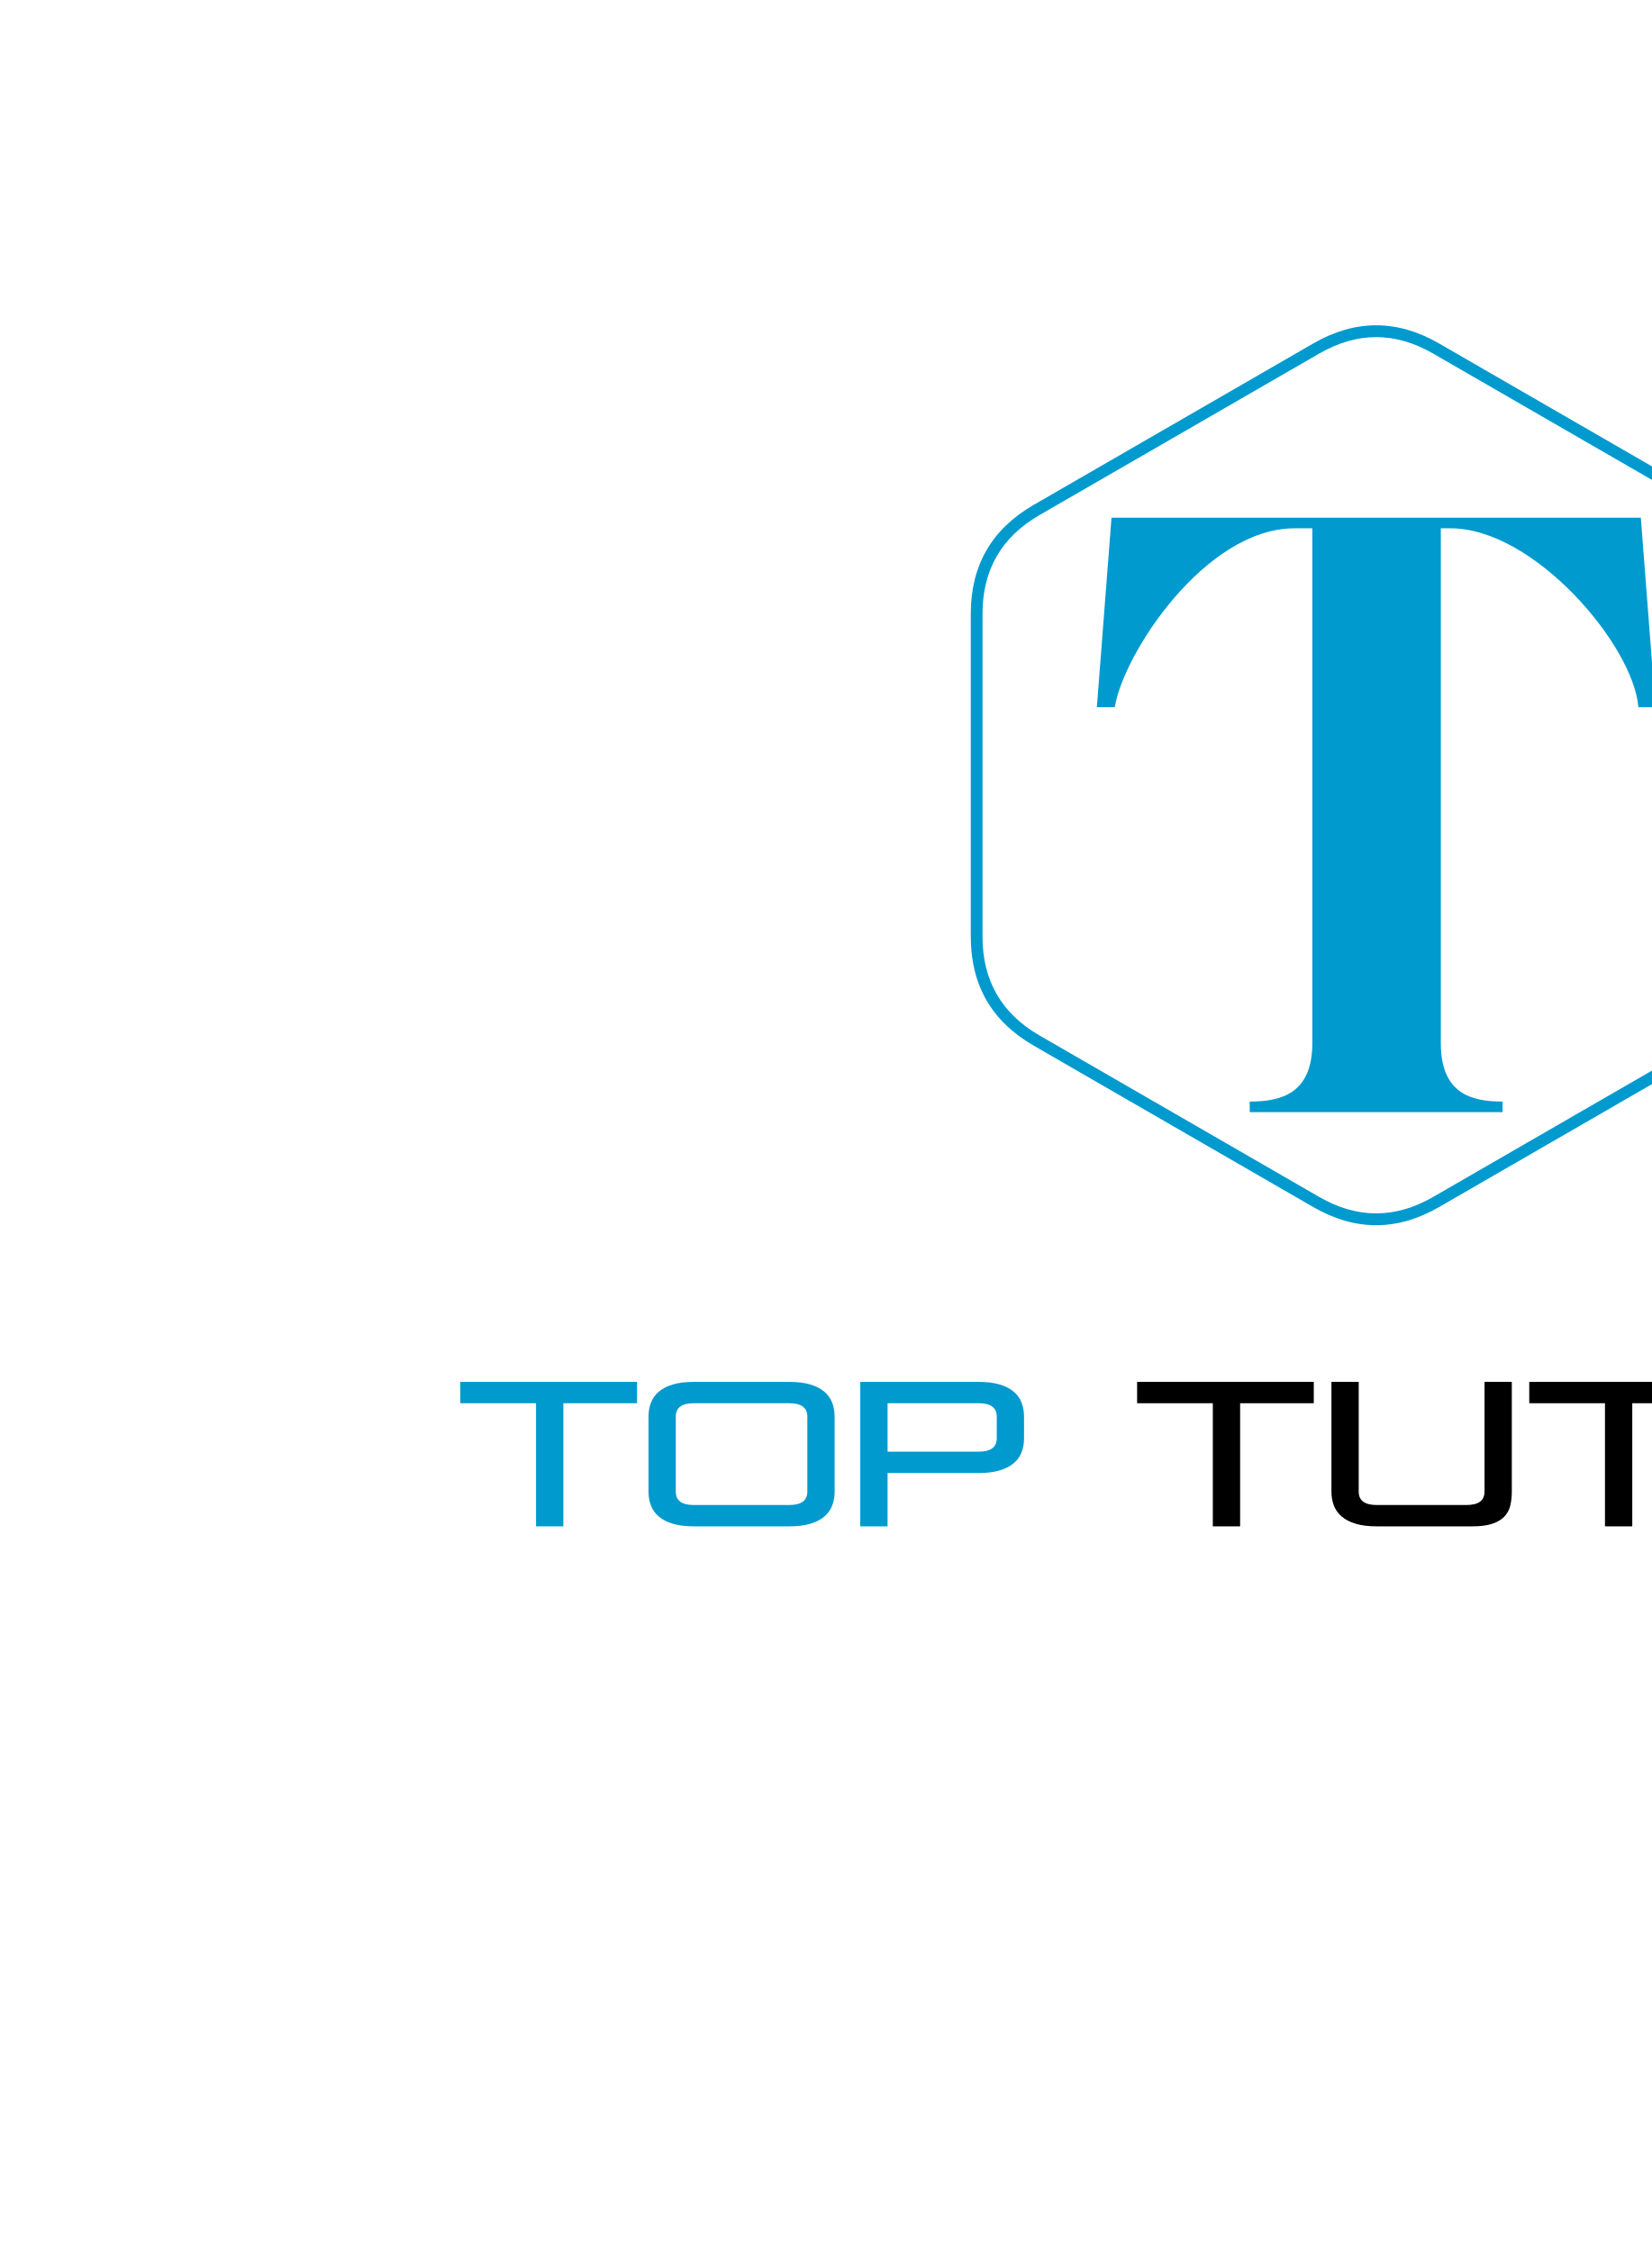
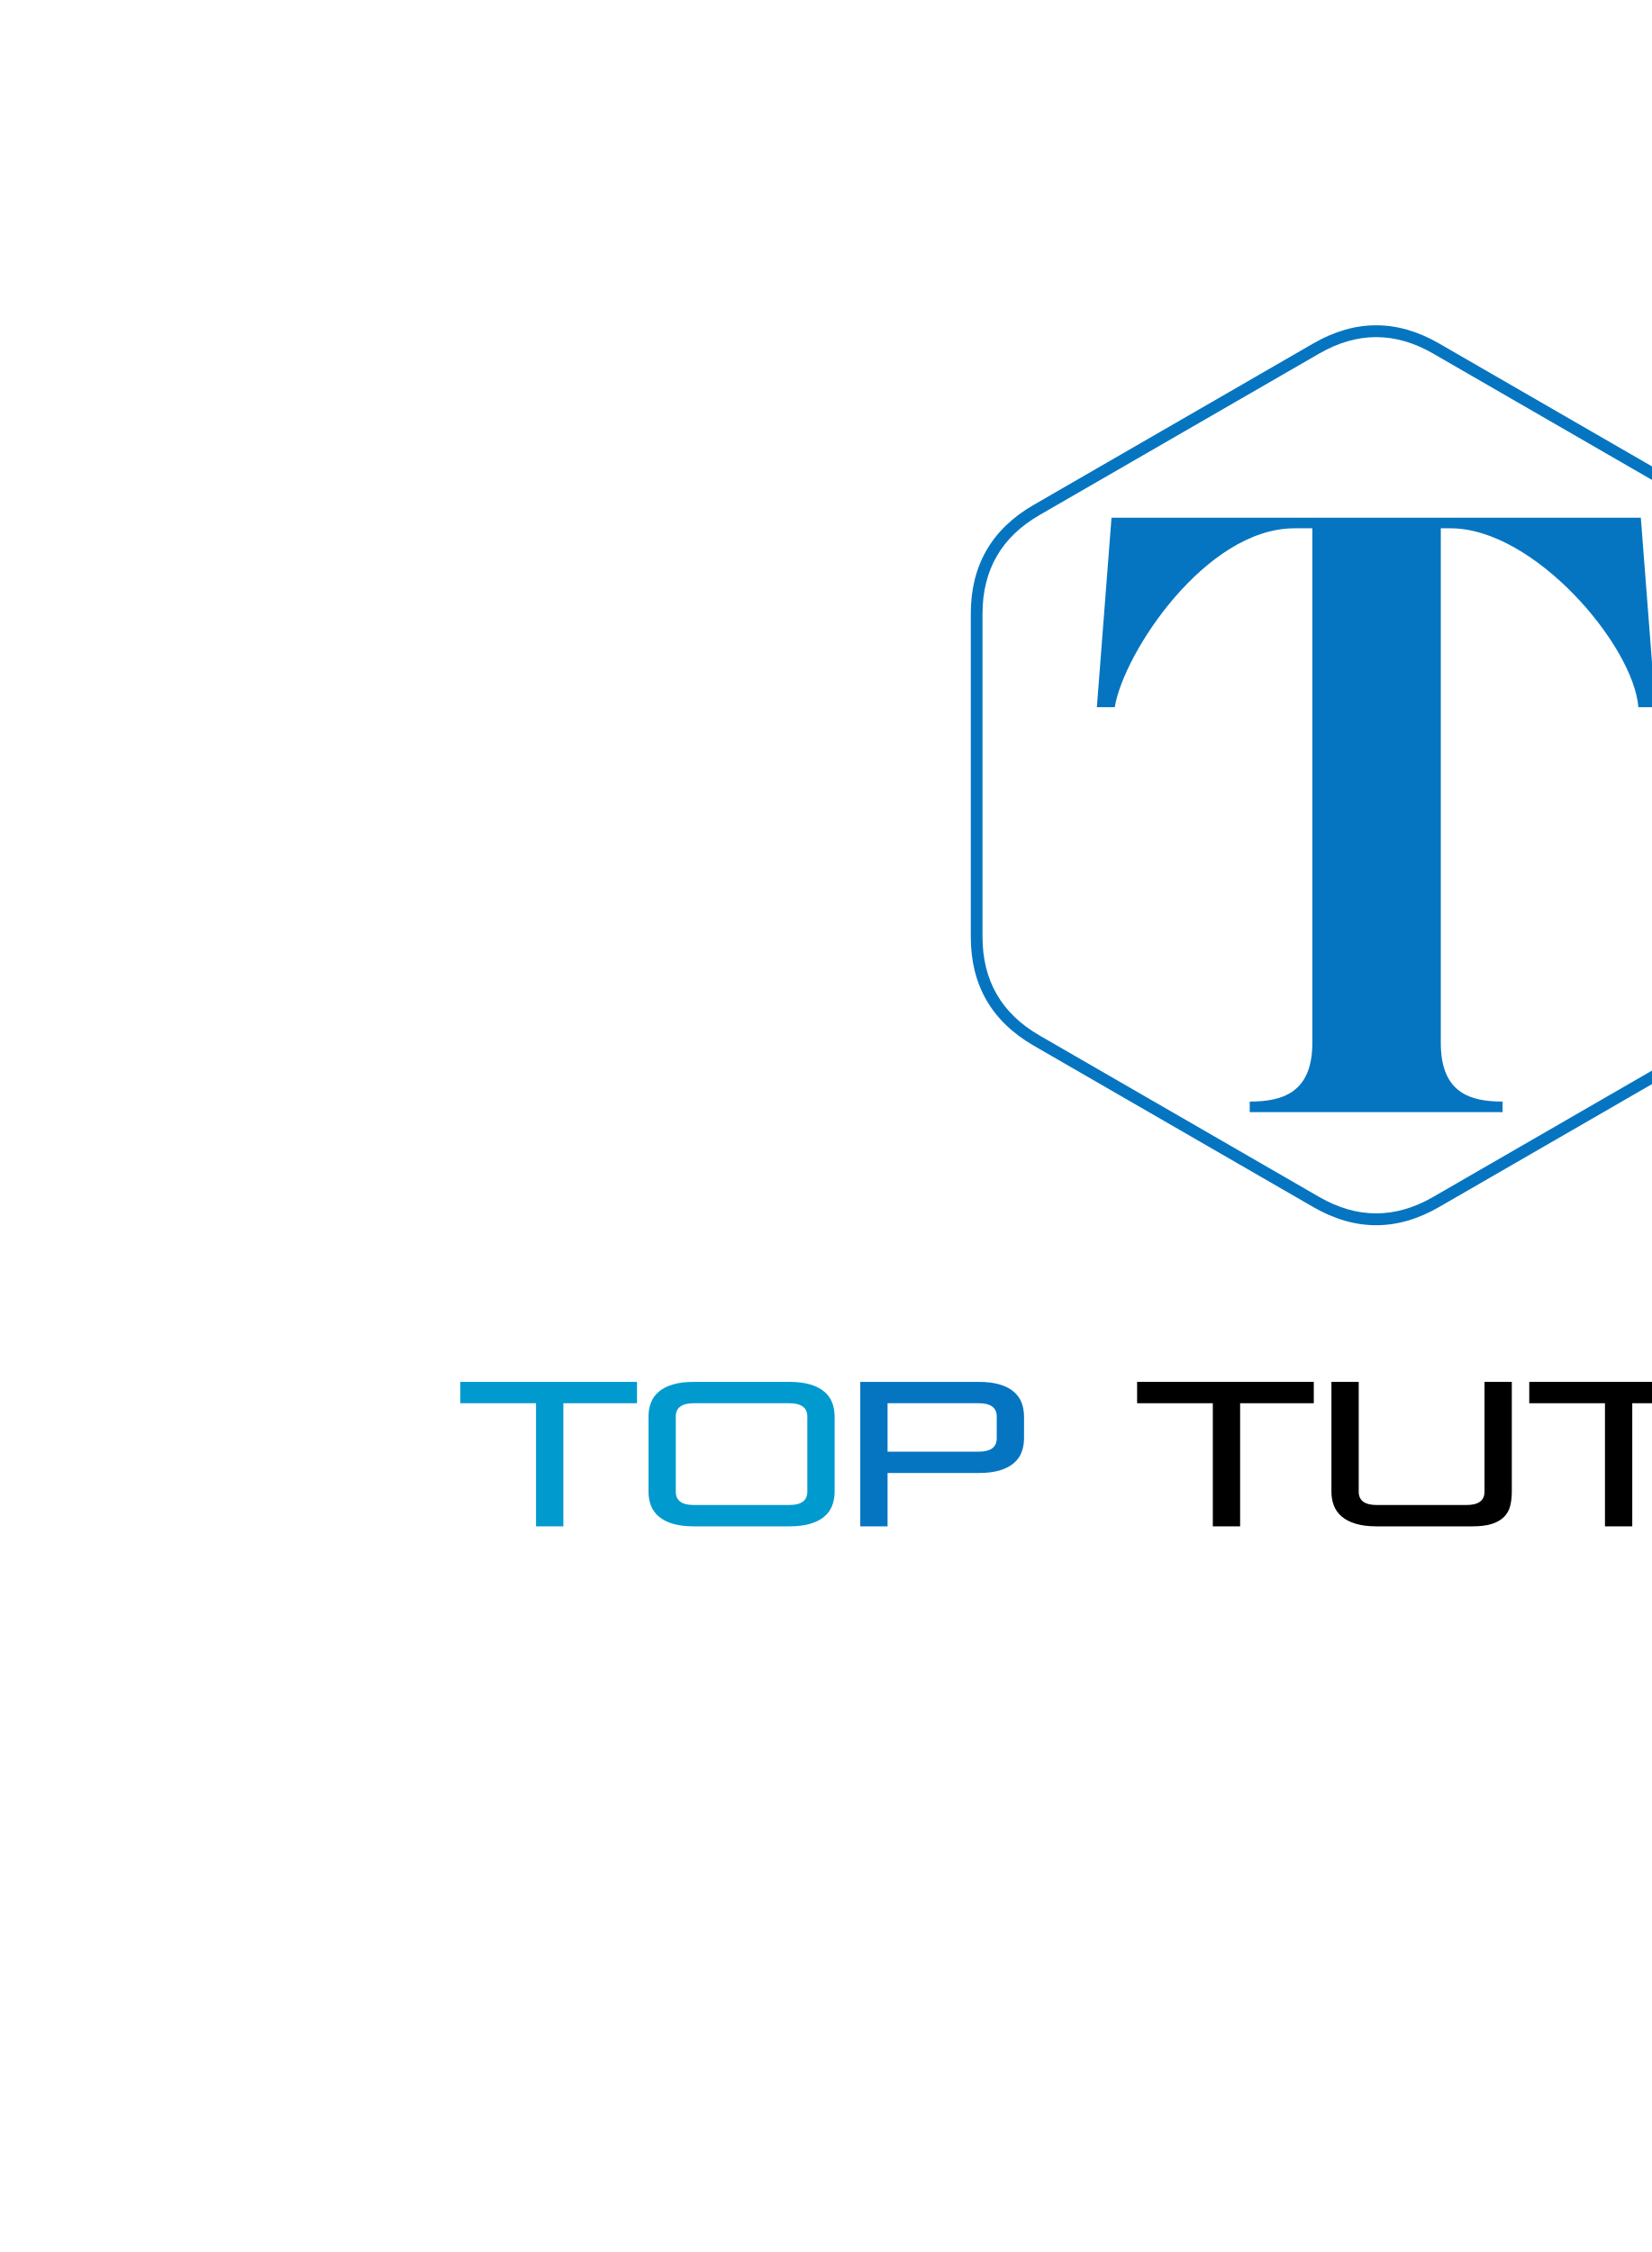
- <svg xmlns="http://www.w3.org/2000/svg" contrastcolor="FFC658" template="Default" presentation="2.5" layoutType="undefined" specialFontId="undefined" id1="050" id2="009" companyName="Toptutors" companyTagline="" version="1.1" viewBox="0 50 330 450" preserveAspectRatio="x700Y900 meet" width="100%" height="100">
-   <g fill="none" fill-rule="nonzero" stroke="none" stroke-width="1" stroke-linecap="butt" stroke-linejoin="miter" stroke-miterlimit="10" stroke-dasharray="" stroke-dashoffset="0" font-family="none" font-weight="none" font-size="none" text-anchor="none" style="mix-blend-mode: normal">
+ <svg xmlns="http://www.w3.org/2000/svg" contrastcolor="FFC658" template="Default" presentation="2.5" layoutType="undefined" specialFontId="undefined" id1="050" id2="009" companyName="Toptutors" companyTagline="" version="1.1" viewBox="0 50 330 450" preserveAspectRatio="x700Y900 meet" width="100%" height="200">
+   <g fill="#0675c1" fill-rule="nonzero" stroke="none" stroke-width="1" stroke-linecap="butt" stroke-linejoin="miter" stroke-miterlimit="10" stroke-dasharray="" stroke-dashoffset="0" font-family="none" font-weight="none" font-size="none" text-anchor="none" style="mix-blend-mode: normal">
    <g data-paper-data="{&quot;isGlobalGroup&quot;:true}">
      <g data-paper-data="{&quot;isPrimaryText&quot;:true}">
        <path d="M107.119,355v-24.604h-15.131v-4.265h35.307v4.265h-14.721v24.604z" data-paper-data="{&quot;glyphName&quot;:&quot;T&quot;,&quot;glyphIndex&quot;:0,&quot;firstGlyphOfWord&quot;:true,&quot;word&quot;:1}" fill="#009ace" />
        <path d="M138.653,355c-1.64,0 -3.034,-0.171 -4.183,-0.513c-1.148,-0.342 -2.085,-0.82 -2.809,-1.435c-0.724,-0.615 -1.251,-1.346 -1.579,-2.194c-0.328,-0.847 -0.492,-1.791 -0.492,-2.829v-14.926c0,-1.039 0.164,-1.982 0.492,-2.829c0.328,-0.847 0.854,-1.579 1.579,-2.194c0.724,-0.615 1.661,-1.094 2.809,-1.435c1.148,-0.342 2.542,-0.513 4.183,-0.513h19.068c1.64,0 3.034,0.171 4.183,0.513c1.148,0.342 2.085,0.82 2.809,1.435c0.724,0.615 1.251,1.346 1.579,2.194c0.328,0.847 0.492,1.791 0.492,2.829v14.926c0,1.039 -0.164,1.982 -0.492,2.829c-0.328,0.847 -0.854,1.579 -1.579,2.194c-0.724,0.615 -1.661,1.094 -2.809,1.435c-1.148,0.342 -2.542,0.513 -4.183,0.513zM161.33,333.061c0,-1.777 -1.203,-2.665 -3.609,-2.665h-19.068c-2.406,0 -3.609,0.888 -3.609,2.665v15.008c0,1.777 1.203,2.665 3.609,2.665h19.068c2.406,0 3.609,-0.888 3.609,-2.665z" data-paper-data="{&quot;glyphName&quot;:&quot;O&quot;,&quot;glyphIndex&quot;:1,&quot;word&quot;:1}" fill="#009ace" />
-         <path d="M177.363,344.338v10.662h-5.454v-28.869h23.661c1.64,0 3.034,0.171 4.183,0.513c1.148,0.342 2.085,0.82 2.809,1.435c0.724,0.615 1.251,1.346 1.579,2.194c0.328,0.847 0.492,1.791 0.492,2.829v4.265c0,1.039 -0.164,1.982 -0.492,2.829c-0.328,0.847 -0.854,1.579 -1.579,2.194c-0.724,0.615 -1.661,1.094 -2.809,1.435c-1.148,0.342 -2.542,0.513 -4.183,0.513zM199.179,333.061c0,-1.777 -1.203,-2.665 -3.609,-2.665h-18.207v9.678h18.207c2.406,0 3.609,-0.888 3.609,-2.665z" data-paper-data="{&quot;glyphName&quot;:&quot;P&quot;,&quot;glyphIndex&quot;:2,&quot;lastGlyphOfWord&quot;:true,&quot;word&quot;:1}" fill="#009ace" />
+         <path d="M177.363,344.338v10.662h-5.454v-28.869h23.661c1.64,0 3.034,0.171 4.183,0.513c1.148,0.342 2.085,0.82 2.809,1.435c0.724,0.615 1.251,1.346 1.579,2.194c0.328,0.847 0.492,1.791 0.492,2.829v4.265c0,1.039 -0.164,1.982 -0.492,2.829c-0.328,0.847 -0.854,1.579 -1.579,2.194c-0.724,0.615 -1.661,1.094 -2.809,1.435c-1.148,0.342 -2.542,0.513 -4.183,0.513zM199.179,333.061c0,-1.777 -1.203,-2.665 -3.609,-2.665h-18.207v9.678h18.207c2.406,0 3.609,-0.888 3.609,-2.665z" data-paper-data="{&quot;glyphName&quot;:&quot;P&quot;,&quot;glyphIndex&quot;:2,&quot;lastGlyphOfWord&quot;:true,&quot;word&quot;:1}" fill="#0675c1" />
        <path d="M242.359,355v-24.604h-15.131v-4.265h35.307v4.265h-14.721v24.604z" data-paper-data="{&quot;glyphName&quot;:&quot;T&quot;,&quot;glyphIndex&quot;:3,&quot;firstGlyphOfWord&quot;:true,&quot;word&quot;:2}" fill="#000000" />
        <path d="M275.123,355c-1.64,0 -3.034,-0.171 -4.183,-0.513c-1.148,-0.342 -2.085,-0.82 -2.809,-1.435c-0.724,-0.615 -1.251,-1.346 -1.579,-2.194c-0.328,-0.847 -0.492,-1.791 -0.492,-2.829v-21.898h5.454v21.939c0,1.777 1.203,2.665 3.609,2.665h17.92c2.406,0 3.609,-0.888 3.609,-2.665v-21.939h5.454v21.898c0,1.039 -0.103,1.982 -0.308,2.829c-0.205,0.847 -0.601,1.579 -1.189,2.194c-0.588,0.615 -1.394,1.094 -2.419,1.435c-1.025,0.342 -2.358,0.513 -3.998,0.513z" data-paper-data="{&quot;glyphName&quot;:&quot;U&quot;,&quot;glyphIndex&quot;:4,&quot;word&quot;:2}" fill="#000000" />
        <path d="M320.722,355v-24.604h-15.131v-4.265h35.307v4.265h-14.721v24.604z" data-paper-data="{&quot;glyphName&quot;:&quot;T&quot;,&quot;glyphIndex&quot;:5,&quot;word&quot;:2}" fill="#000000" />
        <path d="M352.257,355c-1.64,0 -3.034,-0.171 -4.183,-0.513c-1.148,-0.342 -2.085,-0.82 -2.809,-1.435c-0.724,-0.615 -1.251,-1.346 -1.579,-2.194c-0.328,-0.847 -0.492,-1.791 -0.492,-2.829v-14.926c0,-1.039 0.164,-1.982 0.492,-2.829c0.328,-0.847 0.854,-1.579 1.579,-2.194c0.724,-0.615 1.661,-1.094 2.809,-1.435c1.148,-0.342 2.542,-0.513 4.183,-0.513h19.068c1.64,0 3.034,0.171 4.183,0.513c1.148,0.342 2.085,0.82 2.809,1.435c0.724,0.615 1.251,1.346 1.579,2.194c0.328,0.847 0.492,1.791 0.492,2.829v14.926c0,1.039 -0.164,1.982 -0.492,2.829c-0.328,0.847 -0.854,1.579 -1.579,2.194c-0.724,0.615 -1.661,1.094 -2.809,1.435c-1.148,0.342 -2.542,0.513 -4.183,0.513zM374.933,333.061c0,-1.777 -1.203,-2.665 -3.609,-2.665h-19.068c-2.406,0 -3.609,0.888 -3.609,2.665v15.008c0,1.777 1.203,2.665 3.609,2.665h19.068c2.406,0 3.609,-0.888 3.609,-2.665z" data-paper-data="{&quot;glyphName&quot;:&quot;O&quot;,&quot;glyphIndex&quot;:6,&quot;word&quot;:2}" fill="#000000" />
        <path d="M412.946,355l-6.766,-12.876h-15.213v12.876h-5.454v-28.869h24.522c1.64,0 3.034,0.171 4.183,0.513c1.148,0.342 2.085,0.82 2.809,1.435c0.724,0.615 1.251,1.346 1.579,2.194c0.328,0.847 0.492,1.791 0.492,2.829v2.05c0,1.859 -0.547,3.41 -1.64,4.654c-1.094,1.244 -2.925,1.989 -5.495,2.235l6.807,12.958zM413.644,333.061c0,-1.777 -1.203,-2.665 -3.609,-2.665h-19.068v7.463h19.068c2.406,0 3.609,-0.888 3.609,-2.665z" data-paper-data="{&quot;glyphName&quot;:&quot;R&quot;,&quot;glyphIndex&quot;:7,&quot;word&quot;:2}" fill="#000000" />
        <path d="M423.854,355v-4.265h25.096c2.406,0 3.609,-0.888 3.609,-2.665v-3.65c0,-1.777 -1.203,-2.665 -3.609,-2.665h-16.977c-1.64,0 -3.034,-0.171 -4.183,-0.513c-1.148,-0.342 -2.085,-0.82 -2.809,-1.435c-0.724,-0.615 -1.251,-1.346 -1.579,-2.194c-0.328,-0.847 -0.492,-1.791 -0.492,-2.829v-1.681c0,-1.039 0.164,-1.982 0.492,-2.829c0.328,-0.847 0.854,-1.579 1.579,-2.194c0.724,-0.615 1.661,-1.094 2.809,-1.435c1.148,-0.342 2.542,-0.513 4.183,-0.513h24.44v4.265h-24.44c-2.406,0 -3.609,0.888 -3.609,2.665v1.763c0,1.777 1.203,2.665 3.609,2.665h16.977c1.64,0 3.034,0.171 4.183,0.513c1.148,0.342 2.085,0.82 2.809,1.435c0.724,0.615 1.251,1.346 1.579,2.194c0.328,0.847 0.492,1.791 0.492,2.829v3.568c0,1.039 -0.164,1.982 -0.492,2.829c-0.328,0.847 -0.854,1.579 -1.579,2.194c-0.724,0.615 -1.661,1.094 -2.809,1.435c-1.148,0.342 -2.542,0.513 -4.183,0.513z" data-paper-data="{&quot;glyphName&quot;:&quot;S&quot;,&quot;glyphIndex&quot;:8,&quot;lastGlyphOfWord&quot;:true,&quot;word&quot;:2}" fill="#000000" />
      </g>
-       <g data-paper-data="{&quot;fillRule&quot;:&quot;nonzero&quot;,&quot;initialText&quot;:&quot;T&quot;,&quot;selectedEffects&quot;:{&quot;container&quot;:&quot;hexagon_simple_outline1_rounded_upright&quot;,&quot;transformation&quot;:&quot;&quot;,&quot;pattern&quot;:&quot;&quot;},&quot;relativeBoundsIconToContainer&quot;:{&quot;top&quot;:&quot;0.04409280663966017&quot;,&quot;left&quot;:&quot;-6.570643091708707e-7&quot;},&quot;widthRatioIconToContainer&quot;:&quot;0.6889760337380019&quot;,&quot;heightRatioIconToContainer&quot;:&quot;0.6604914848917636&quot;,&quot;bounds&quot;:{&quot;x&quot;:193.9921108692805,&quot;y&quot;:115.00000000000003,&quot;width&quot;:162.01577826143898,&quot;height&quot;:179.8269657593393},&quot;isIcon&quot;:&quot;true&quot;,&quot;iconType&quot;:&quot;initial&quot;,&quot;iconStyle&quot;:&quot;standalone&quot;,&quot;rawInitialId&quot;:&quot;533&quot;}" fill="#009ace">
+       <g data-paper-data="{&quot;fillRule&quot;:&quot;nonzero&quot;,&quot;initialText&quot;:&quot;T&quot;,&quot;selectedEffects&quot;:{&quot;container&quot;:&quot;hexagon_simple_outline1_rounded_upright&quot;,&quot;transformation&quot;:&quot;&quot;,&quot;pattern&quot;:&quot;&quot;},&quot;relativeBoundsIconToContainer&quot;:{&quot;top&quot;:&quot;0.04409280663966017&quot;,&quot;left&quot;:&quot;-6.570643091708707e-7&quot;},&quot;widthRatioIconToContainer&quot;:&quot;0.6889760337380019&quot;,&quot;heightRatioIconToContainer&quot;:&quot;0.6604914848917636&quot;,&quot;bounds&quot;:{&quot;x&quot;:193.9921108692805,&quot;y&quot;:115.00000000000003,&quot;width&quot;:162.01577826143898,&quot;height&quot;:179.8269657593393},&quot;isIcon&quot;:&quot;true&quot;,&quot;iconType&quot;:&quot;initial&quot;,&quot;iconStyle&quot;:&quot;standalone&quot;,&quot;rawInitialId&quot;:&quot;533&quot;}" fill="#0675c1">
        <path d="M330.812,191.314h-3.412c-0.975,-12.349 -20.798,-35.746 -37.533,-35.746h-1.95v102.851c0,10.074 6.012,11.699 12.349,11.699v2.112h-50.532v-2.112c6.337,0 12.511,-1.625 12.511,-11.699v-102.851h-3.575c-17.711,0 -34.121,24.86 -35.908,35.746h-3.575l2.925,-37.858h105.776zM343.446,150.892c8.374,4.835 12.561,12.087 12.561,21.756v64.531c0,9.67 -4.187,16.922 -12.561,21.756l-55.886,32.266c-8.374,4.835 -16.748,4.835 -25.122,0l-55.886,-32.266c-8.374,-4.834 -12.561,-12.086 -12.561,-21.756v-64.531c0,-9.67 4.187,-16.922 12.561,-21.756l55.886,-32.266c8.374,-4.835 16.748,-4.835 25.122,0zM196.335,172.648v64.531c0,8.768 3.797,15.344 11.39,19.728l55.886,32.266c7.593,4.384 15.186,4.384 22.78,0l55.885,-32.266c7.594,-4.384 11.391,-10.96 11.391,-19.728v-64.531c0,-8.768 -3.797,-15.344 -11.391,-19.728l-55.885,-32.266c-7.593,-4.384 -15.187,-4.384 -22.78,0l-55.886,32.266c-7.593,4.384 -11.39,10.96 -11.39,19.728z" data-paper-data="{&quot;isPathIcon&quot;:true}" />
      </g>
    </g>
  </g>
</svg>
